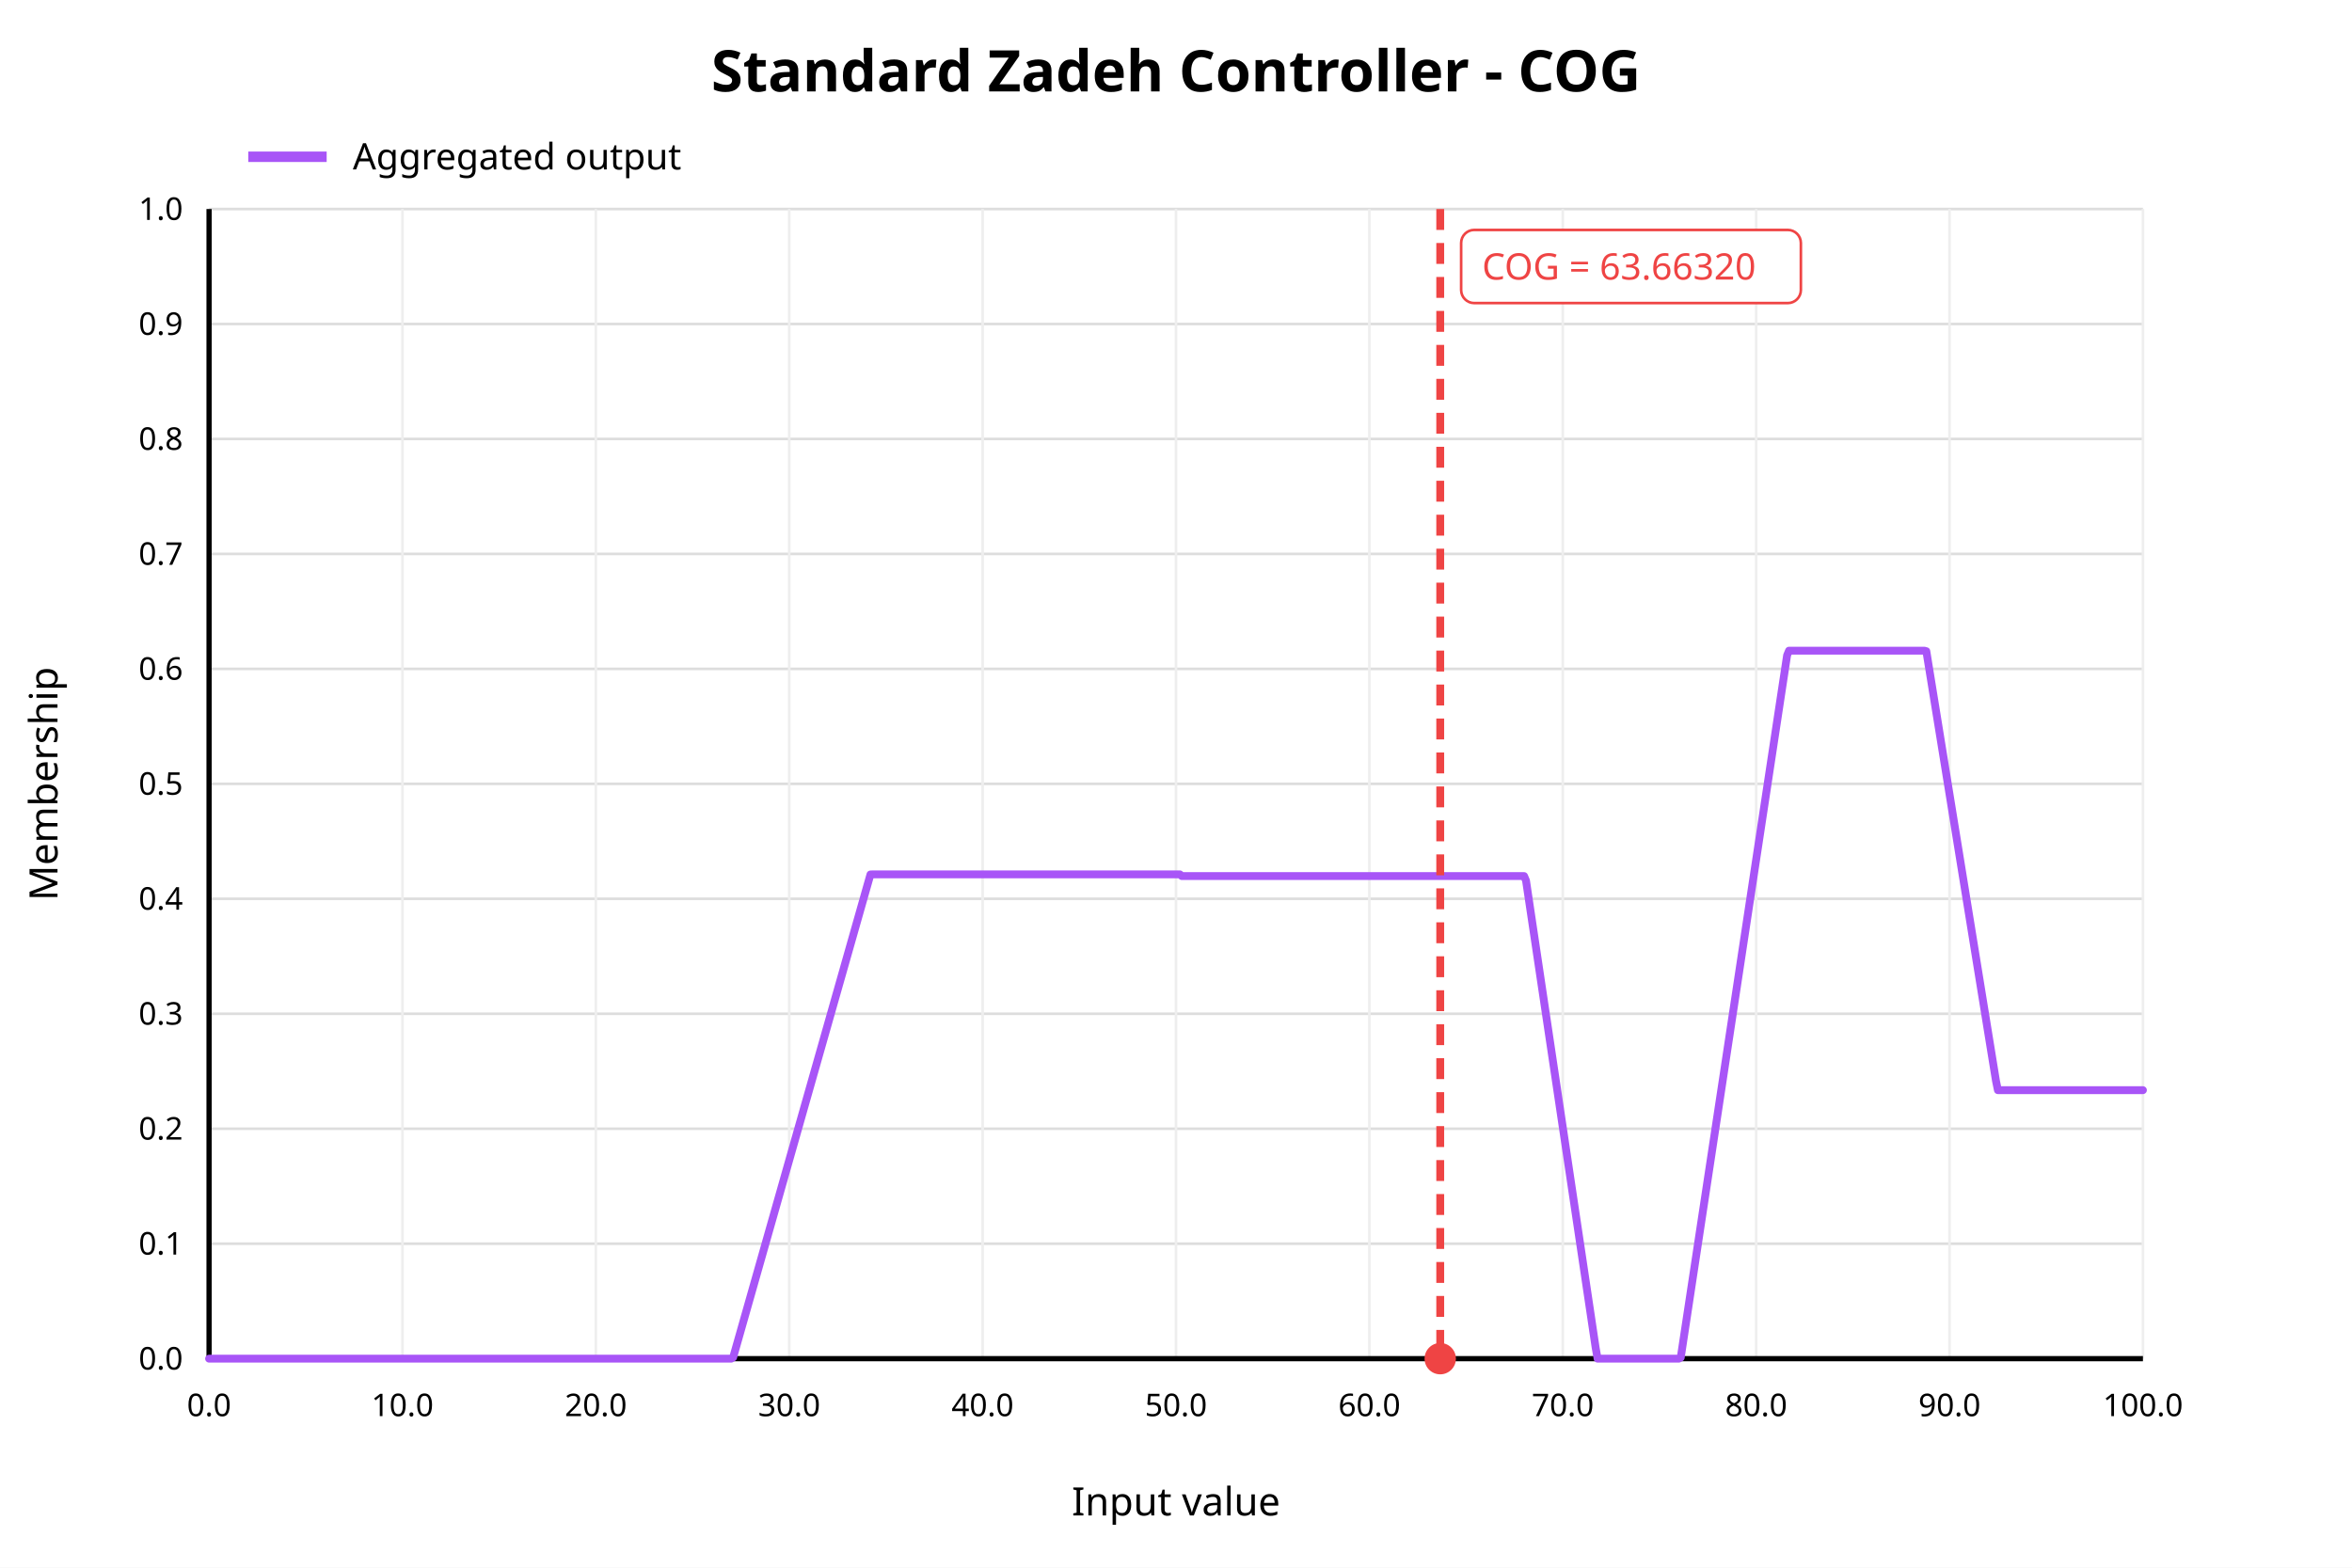
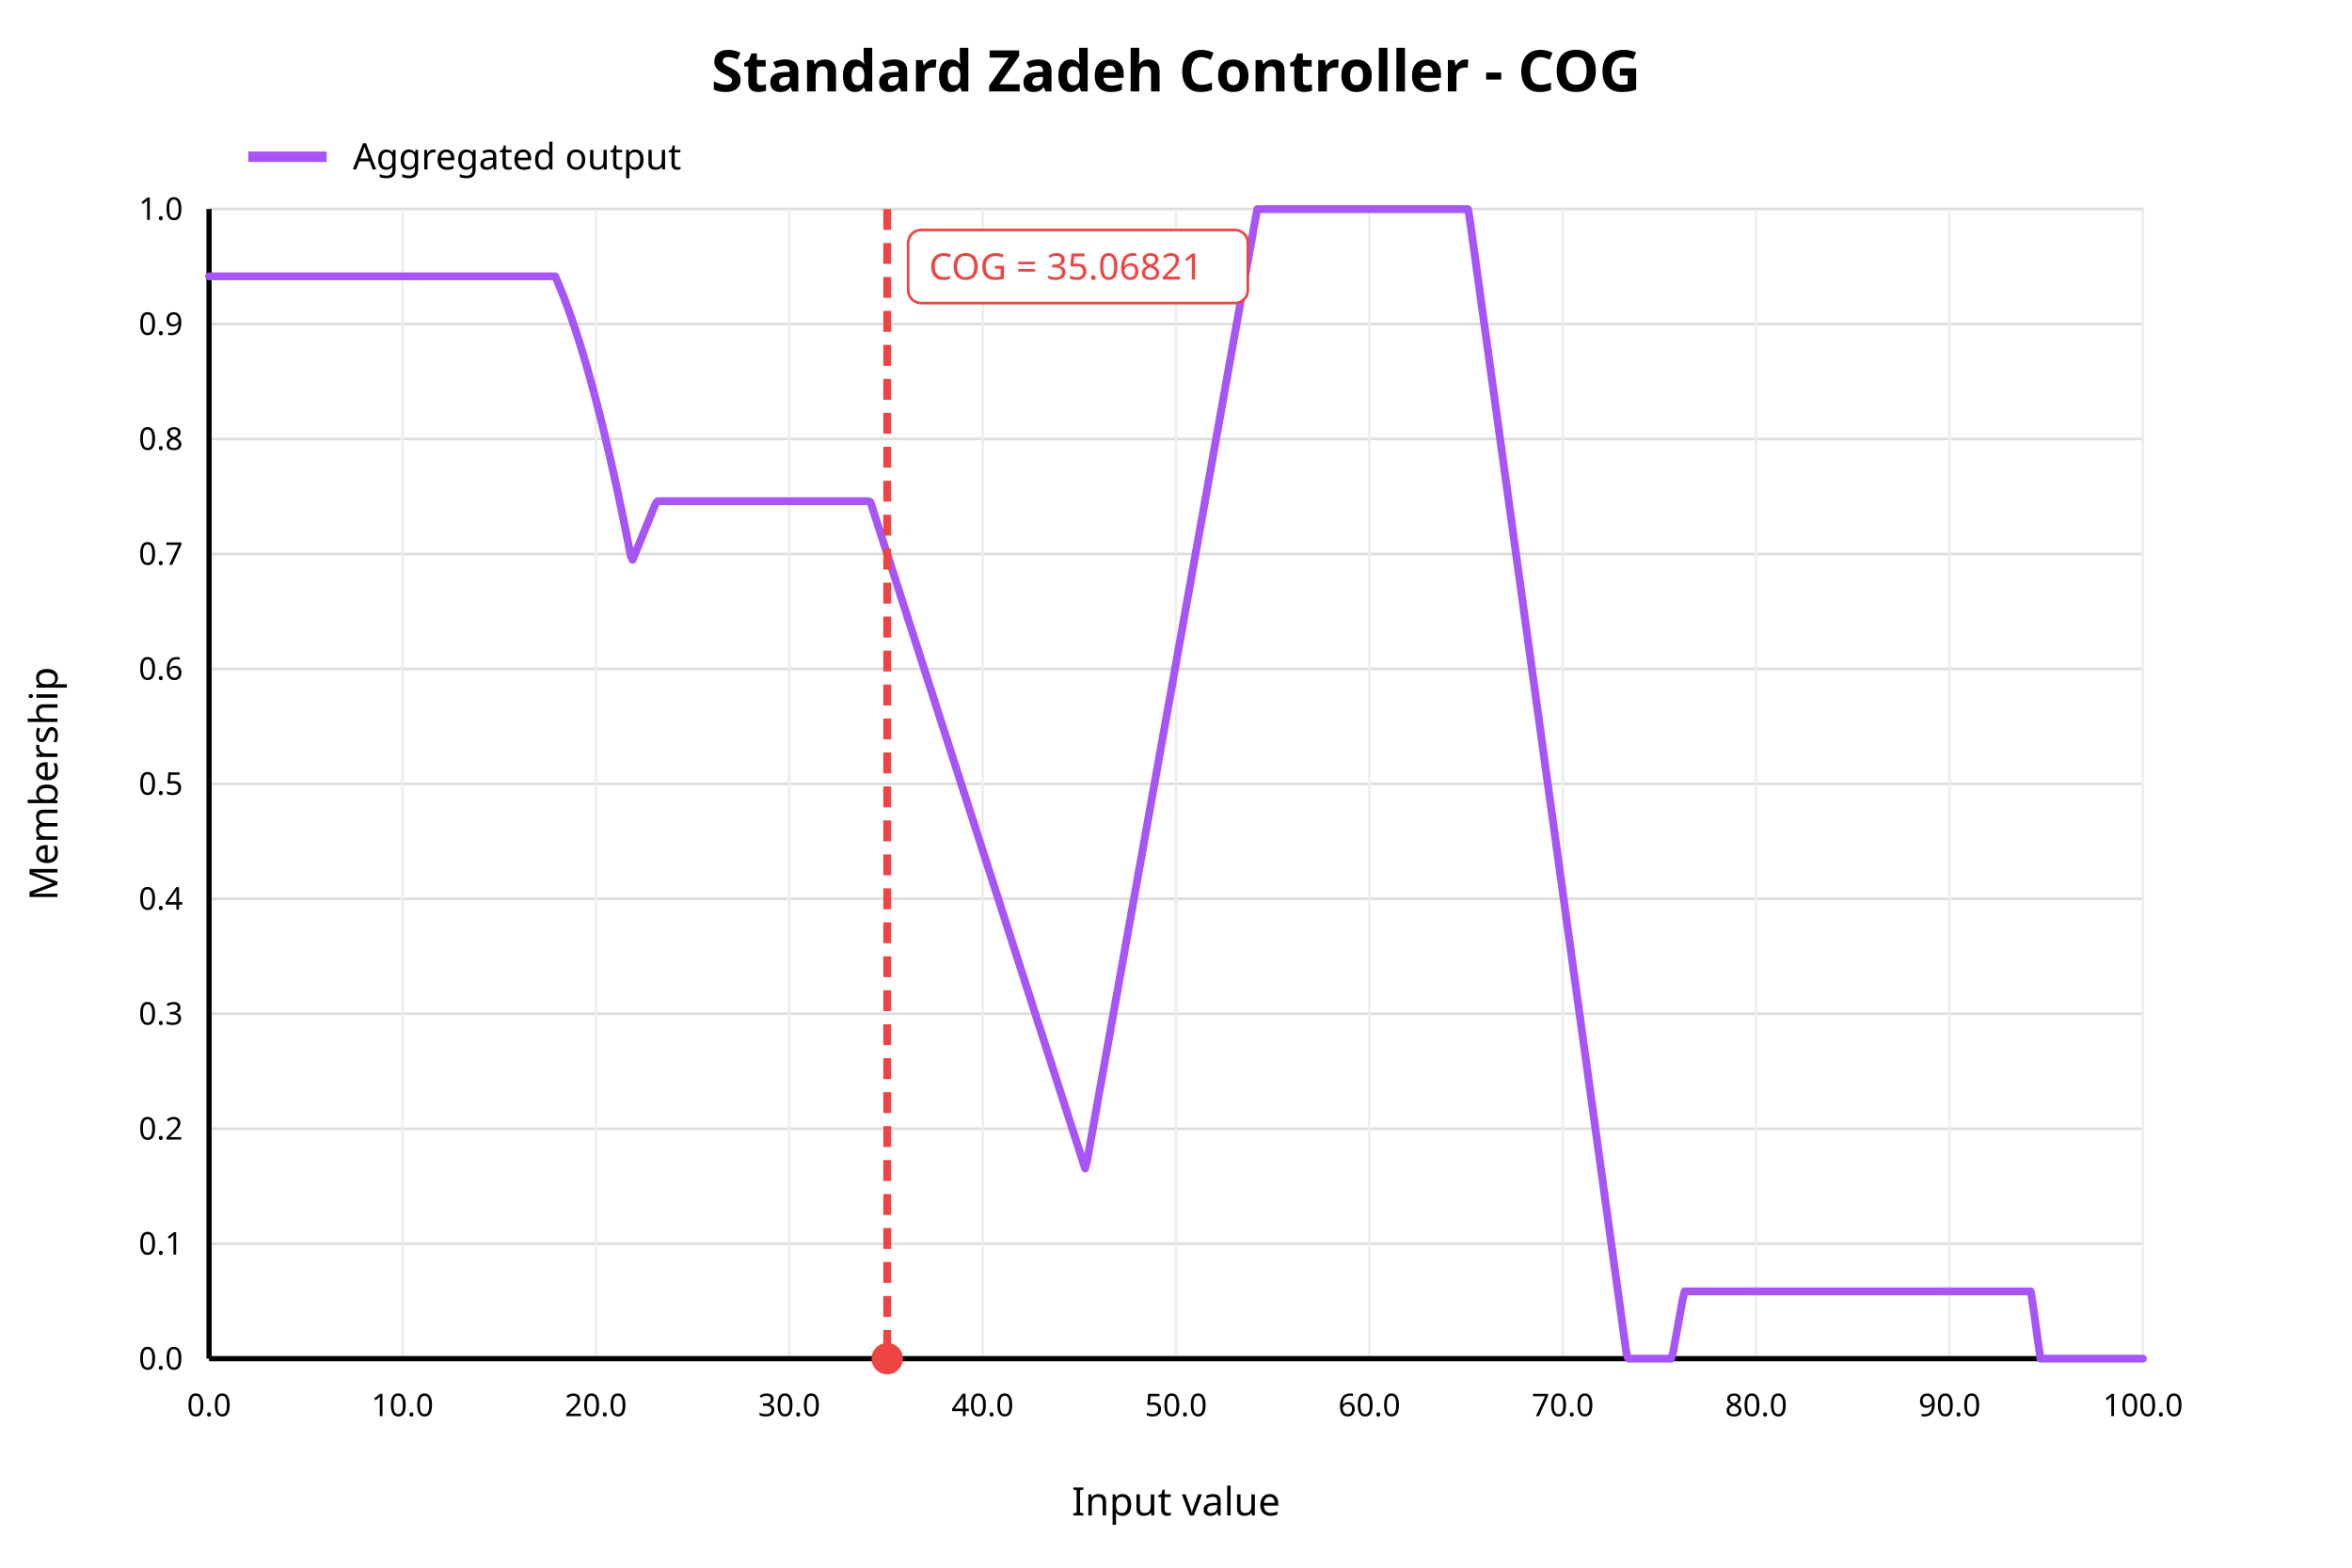
<svg xmlns="http://www.w3.org/2000/svg" width="900" height="600" viewBox="0 0 900 600">
  <rect x="0" y="0" width="900" height="600" fill="white" />
  <text x="450" y="35" text-anchor="middle" font-family="sans-serif" font-size="22" font-weight="bold" fill="black">Standard Zadeh Controller - COG</text>
  <line x1="80" y1="520.00" x2="820" y2="520.00" stroke="#dddddd" stroke-width="1" />
  <text x="70" y="520.00" text-anchor="end" dominant-baseline="middle" font-family="sans-serif" font-size="12" fill="black">0.0</text>
  <line x1="80" y1="476.00" x2="820" y2="476.00" stroke="#dddddd" stroke-width="1" />
  <text x="70" y="476.00" text-anchor="end" dominant-baseline="middle" font-family="sans-serif" font-size="12" fill="black">0.1</text>
  <line x1="80" y1="432.00" x2="820" y2="432.00" stroke="#dddddd" stroke-width="1" />
  <text x="70" y="432.00" text-anchor="end" dominant-baseline="middle" font-family="sans-serif" font-size="12" fill="black">0.2</text>
  <line x1="80" y1="388.00" x2="820" y2="388.00" stroke="#dddddd" stroke-width="1" />
  <text x="70" y="388.00" text-anchor="end" dominant-baseline="middle" font-family="sans-serif" font-size="12" fill="black">0.3</text>
  <line x1="80" y1="344.00" x2="820" y2="344.00" stroke="#dddddd" stroke-width="1" />
  <text x="70" y="344.00" text-anchor="end" dominant-baseline="middle" font-family="sans-serif" font-size="12" fill="black">0.4</text>
  <line x1="80" y1="300.00" x2="820" y2="300.00" stroke="#dddddd" stroke-width="1" />
  <text x="70" y="300.00" text-anchor="end" dominant-baseline="middle" font-family="sans-serif" font-size="12" fill="black">0.5</text>
  <line x1="80" y1="256.00" x2="820" y2="256.00" stroke="#dddddd" stroke-width="1" />
  <text x="70" y="256.00" text-anchor="end" dominant-baseline="middle" font-family="sans-serif" font-size="12" fill="black">0.6</text>
  <line x1="80" y1="212.00" x2="820" y2="212.00" stroke="#dddddd" stroke-width="1" />
  <text x="70" y="212.00" text-anchor="end" dominant-baseline="middle" font-family="sans-serif" font-size="12" fill="black">0.7</text>
  <line x1="80" y1="168.00" x2="820" y2="168.00" stroke="#dddddd" stroke-width="1" />
  <text x="70" y="168.00" text-anchor="end" dominant-baseline="middle" font-family="sans-serif" font-size="12" fill="black">0.8</text>
  <line x1="80" y1="124.00" x2="820" y2="124.00" stroke="#dddddd" stroke-width="1" />
  <text x="70" y="124.00" text-anchor="end" dominant-baseline="middle" font-family="sans-serif" font-size="12" fill="black">0.9</text>
  <line x1="80" y1="80.00" x2="820" y2="80.00" stroke="#dddddd" stroke-width="1" />
  <text x="70" y="80.00" text-anchor="end" dominant-baseline="middle" font-family="sans-serif" font-size="12" fill="black">1.0</text>
  <line x1="80.00" y1="80" x2="80.00" y2="520" stroke="#eeeeee" stroke-width="1" />
  <text x="80.00" y="542" text-anchor="middle" font-family="sans-serif" font-size="12" fill="black">0.0</text>
  <line x1="154.00" y1="80" x2="154.00" y2="520" stroke="#eeeeee" stroke-width="1" />
  <text x="154.00" y="542" text-anchor="middle" font-family="sans-serif" font-size="12" fill="black">10.0</text>
  <line x1="228.00" y1="80" x2="228.00" y2="520" stroke="#eeeeee" stroke-width="1" />
  <text x="228.00" y="542" text-anchor="middle" font-family="sans-serif" font-size="12" fill="black">20.0</text>
  <line x1="302.00" y1="80" x2="302.00" y2="520" stroke="#eeeeee" stroke-width="1" />
  <text x="302.00" y="542" text-anchor="middle" font-family="sans-serif" font-size="12" fill="black">30.0</text>
  <line x1="376.00" y1="80" x2="376.00" y2="520" stroke="#eeeeee" stroke-width="1" />
  <text x="376.00" y="542" text-anchor="middle" font-family="sans-serif" font-size="12" fill="black">40.0</text>
  <line x1="450.00" y1="80" x2="450.00" y2="520" stroke="#eeeeee" stroke-width="1" />
  <text x="450.00" y="542" text-anchor="middle" font-family="sans-serif" font-size="12" fill="black">50.0</text>
  <line x1="524.00" y1="80" x2="524.00" y2="520" stroke="#eeeeee" stroke-width="1" />
  <text x="524.00" y="542" text-anchor="middle" font-family="sans-serif" font-size="12" fill="black">60.0</text>
  <line x1="598.00" y1="80" x2="598.00" y2="520" stroke="#eeeeee" stroke-width="1" />
  <text x="598.00" y="542" text-anchor="middle" font-family="sans-serif" font-size="12" fill="black">70.0</text>
  <line x1="672.00" y1="80" x2="672.00" y2="520" stroke="#eeeeee" stroke-width="1" />
  <text x="672.00" y="542" text-anchor="middle" font-family="sans-serif" font-size="12" fill="black">80.0</text>
  <line x1="746.00" y1="80" x2="746.00" y2="520" stroke="#eeeeee" stroke-width="1" />
  <text x="746.00" y="542" text-anchor="middle" font-family="sans-serif" font-size="12" fill="black">90.0</text>
  <line x1="820.00" y1="80" x2="820.00" y2="520" stroke="#eeeeee" stroke-width="1" />
  <text x="820.00" y="542" text-anchor="middle" font-family="sans-serif" font-size="12" fill="black">100.0</text>
  <line x1="80" y1="520" x2="820" y2="520" stroke="black" stroke-width="2" />
  <line x1="80" y1="80" x2="80" y2="520" stroke="black" stroke-width="2" />
  <text x="450" y="580" text-anchor="middle" font-family="sans-serif" font-size="15" fill="black">Input value</text>
  <text x="22" y="300" text-anchor="middle" font-family="sans-serif" font-size="15" fill="black" transform="rotate(-90 22 300)">Membership</text>
-   <polyline fill="none" stroke="#a855f7" stroke-width="3" stroke-linejoin="round" stroke-linecap="round" points="80.00,520.00 80.74,520.00 81.48,520.00 82.22,520.00 82.96,520.00 83.70,520.00 84.44,520.00 85.18,520.00 85.92,520.00 86.66,520.00 87.40,520.00 88.14,520.00 88.88,520.00 89.62,520.00 90.36,520.00 91.10,520.00 91.84,520.00 92.58,520.00 93.32,520.00 94.06,520.00 94.80,520.00 95.54,520.00 96.28,520.00 97.02,520.00 97.76,520.00 98.50,520.00 99.24,520.00 99.98,520.00 100.72,520.00 101.46,520.00 102.20,520.00 102.94,520.00 103.68,520.00 104.42,520.00 105.16,520.00 105.90,520.00 106.64,520.00 107.38,520.00 108.12,520.00 108.86,520.00 109.60,520.00 110.34,520.00 111.08,520.00 111.82,520.00 112.56,520.00 113.30,520.00 114.04,520.00 114.78,520.00 115.52,520.00 116.26,520.00 117.00,520.00 117.74,520.00 118.48,520.00 119.22,520.00 119.96,520.00 120.70,520.00 121.44,520.00 122.18,520.00 122.92,520.00 123.66,520.00 124.40,520.00 125.14,520.00 125.88,520.00 126.62,520.00 127.36,520.00 128.10,520.00 128.84,520.00 129.58,520.00 130.32,520.00 131.06,520.00 131.80,520.00 132.54,520.00 133.28,520.00 134.02,520.00 134.76,520.00 135.50,520.00 136.24,520.00 136.98,520.00 137.72,520.00 138.46,520.00 139.20,520.00 139.94,520.00 140.68,520.00 141.42,520.00 142.16,520.00 142.90,520.00 143.64,520.00 144.38,520.00 145.12,520.00 145.86,520.00 146.60,520.00 147.34,520.00 148.08,520.00 148.82,520.00 149.56,520.00 150.30,520.00 151.04,520.00 151.78,520.00 152.52,520.00 153.26,520.00 154.00,520.00 154.74,520.00 155.48,520.00 156.22,520.00 156.96,520.00 157.70,520.00 158.44,520.00 159.18,520.00 159.92,520.00 160.66,520.00 161.40,520.00 162.14,520.00 162.88,520.00 163.62,520.00 164.36,520.00 165.10,520.00 165.84,520.00 166.58,520.00 167.32,520.00 168.06,520.00 168.80,520.00 169.54,520.00 170.28,520.00 171.02,520.00 171.76,520.00 172.50,520.00 173.24,520.00 173.98,520.00 174.72,520.00 175.46,520.00 176.20,520.00 176.94,520.00 177.68,520.00 178.42,520.00 179.16,520.00 179.90,520.00 180.64,520.00 181.38,520.00 182.12,520.00 182.86,520.00 183.60,520.00 184.34,520.00 185.08,520.00 185.82,520.00 186.56,520.00 187.30,520.00 188.04,520.00 188.78,520.00 189.52,520.00 190.26,520.00 191.00,520.00 191.74,520.00 192.48,520.00 193.22,520.00 193.96,520.00 194.70,520.00 195.44,520.00 196.18,520.00 196.92,520.00 197.66,520.00 198.40,520.00 199.14,520.00 199.88,520.00 200.62,520.00 201.36,520.00 202.10,520.00 202.84,520.00 203.58,520.00 204.32,520.00 205.06,520.00 205.80,520.00 206.54,520.00 207.28,520.00 208.02,520.00 208.76,520.00 209.50,520.00 210.24,520.00 210.98,520.00 211.72,520.00 212.46,520.00 213.20,520.00 213.94,520.00 214.68,520.00 215.42,520.00 216.16,520.00 216.90,520.00 217.64,520.00 218.38,520.00 219.12,520.00 219.86,520.00 220.60,520.00 221.34,520.00 222.08,520.00 222.82,520.00 223.56,520.00 224.30,520.00 225.04,520.00 225.78,520.00 226.52,520.00 227.26,520.00 228.00,520.00 228.74,520.00 229.48,520.00 230.22,520.00 230.96,520.00 231.70,520.00 232.44,520.00 233.18,520.00 233.92,520.00 234.66,520.00 235.40,520.00 236.14,520.00 236.88,520.00 237.62,520.00 238.36,520.00 239.10,520.00 239.84,520.00 240.58,520.00 241.32,520.00 242.06,520.00 242.80,520.00 243.54,520.00 244.28,520.00 245.02,520.00 245.76,520.00 246.50,520.00 247.24,520.00 247.98,520.00 248.72,520.00 249.46,520.00 250.20,520.00 250.94,520.00 251.68,520.00 252.42,520.00 253.16,520.00 253.90,520.00 254.64,520.00 255.38,520.00 256.12,520.00 256.86,520.00 257.60,520.00 258.34,520.00 259.08,520.00 259.82,520.00 260.56,520.00 261.30,520.00 262.04,520.00 262.78,520.00 263.52,520.00 264.26,520.00 265.00,520.00 265.74,520.00 266.48,520.00 267.22,520.00 267.96,520.00 268.70,520.00 269.44,520.00 270.18,520.00 270.92,520.00 271.66,520.00 272.40,520.00 273.14,520.00 273.88,520.00 274.62,520.00 275.36,520.00 276.10,520.00 276.84,520.00 277.58,520.00 278.32,520.00 279.06,520.00 279.80,520.00 280.54,519.53 281.28,516.93 282.02,514.32 282.76,511.72 283.50,509.12 284.24,506.51 284.98,503.91 285.72,501.31 286.46,498.70 287.20,496.10 287.94,493.50 288.68,490.89 289.42,488.29 290.16,485.68 290.90,483.08 291.64,480.48 292.38,477.87 293.12,475.27 293.86,472.67 294.60,470.06 295.34,467.46 296.08,464.86 296.82,462.25 297.56,459.65 298.30,457.05 299.04,454.44 299.78,451.84 300.52,449.23 301.26,446.63 302.00,444.03 302.74,441.42 303.48,438.82 304.22,436.22 304.96,433.61 305.70,431.01 306.44,428.41 307.18,425.80 307.92,423.20 308.66,420.59 309.40,417.99 310.14,415.39 310.88,412.78 311.62,410.18 312.36,407.58 313.10,404.97 313.84,402.37 314.58,399.77 315.32,397.16 316.06,394.56 316.80,391.96 317.54,389.35 318.28,386.75 319.02,384.14 319.76,381.54 320.50,378.94 321.24,376.33 321.98,373.73 322.72,371.13 323.46,368.52 324.20,365.92 324.94,363.32 325.68,360.71 326.42,358.11 327.16,355.50 327.90,352.90 328.64,350.30 329.38,347.69 330.12,345.09 330.86,342.49 331.60,339.88 332.34,337.28 333.08,334.68 333.82,334.65 334.56,334.65 335.30,334.65 336.04,334.65 336.78,334.65 337.52,334.65 338.26,334.65 339.00,334.65 339.74,334.65 340.48,334.65 341.22,334.65 341.96,334.65 342.70,334.65 343.44,334.65 344.18,334.65 344.92,334.65 345.66,334.65 346.40,334.65 347.14,334.65 347.88,334.65 348.62,334.65 349.36,334.65 350.10,334.65 350.84,334.65 351.58,334.65 352.32,334.65 353.06,334.65 353.80,334.65 354.54,334.65 355.28,334.65 356.02,334.65 356.76,334.65 357.50,334.65 358.24,334.65 358.98,334.65 359.72,334.65 360.46,334.65 361.20,334.65 361.94,334.65 362.68,334.65 363.42,334.65 364.16,334.65 364.90,334.65 365.64,334.65 366.38,334.65 367.12,334.65 367.86,334.65 368.60,334.65 369.34,334.65 370.08,334.65 370.82,334.65 371.56,334.65 372.30,334.65 373.04,334.65 373.78,334.65 374.52,334.65 375.26,334.65 376.00,334.65 376.74,334.65 377.48,334.65 378.22,334.65 378.96,334.65 379.70,334.65 380.44,334.65 381.18,334.65 381.92,334.65 382.66,334.65 383.40,334.65 384.14,334.65 384.88,334.65 385.62,334.65 386.36,334.65 387.10,334.65 387.84,334.65 388.58,334.65 389.32,334.65 390.06,334.65 390.80,334.65 391.54,334.65 392.28,334.65 393.02,334.65 393.76,334.65 394.50,334.65 395.24,334.65 395.98,334.65 396.72,334.65 397.46,334.65 398.20,334.65 398.94,334.65 399.68,334.65 400.42,334.65 401.16,334.65 401.90,334.65 402.64,334.65 403.38,334.65 404.12,334.65 404.86,334.65 405.60,334.65 406.34,334.65 407.08,334.65 407.82,334.65 408.56,334.65 409.30,334.65 410.04,334.65 410.78,334.65 411.52,334.65 412.26,334.65 413.00,334.65 413.74,334.65 414.48,334.65 415.22,334.65 415.96,334.65 416.70,334.65 417.44,334.65 418.18,334.65 418.92,334.65 419.66,334.65 420.40,334.65 421.14,334.65 421.88,334.65 422.62,334.65 423.36,334.65 424.10,334.65 424.84,334.65 425.58,334.65 426.32,334.65 427.06,334.65 427.80,334.65 428.54,334.65 429.28,334.65 430.02,334.65 430.76,334.65 431.50,334.65 432.24,334.65 432.98,334.65 433.72,334.65 434.46,334.65 435.20,334.65 435.94,334.65 436.68,334.65 437.42,334.65 438.16,334.65 438.90,334.65 439.64,334.65 440.38,334.65 441.12,334.65 441.86,334.65 442.60,334.65 443.34,334.65 444.08,334.65 444.82,334.65 445.56,334.65 446.30,334.65 447.04,334.65 447.78,334.65 448.52,334.65 449.26,334.65 450.00,334.65 450.74,334.65 451.48,334.65 452.22,335.30 452.96,335.30 453.70,335.30 454.44,335.30 455.18,335.30 455.92,335.30 456.66,335.30 457.40,335.30 458.14,335.30 458.88,335.30 459.62,335.30 460.36,335.30 461.10,335.30 461.84,335.30 462.58,335.30 463.32,335.30 464.06,335.30 464.80,335.30 465.54,335.30 466.28,335.30 467.02,335.30 467.76,335.30 468.50,335.30 469.24,335.30 469.98,335.30 470.72,335.30 471.46,335.30 472.20,335.30 472.94,335.30 473.68,335.30 474.42,335.30 475.16,335.30 475.90,335.30 476.64,335.30 477.38,335.30 478.12,335.30 478.86,335.30 479.60,335.30 480.34,335.30 481.08,335.30 481.82,335.30 482.56,335.30 483.30,335.30 484.04,335.30 484.78,335.30 485.52,335.30 486.26,335.30 487.00,335.30 487.74,335.30 488.48,335.30 489.22,335.30 489.96,335.30 490.70,335.30 491.44,335.30 492.18,335.30 492.92,335.30 493.66,335.30 494.40,335.30 495.14,335.30 495.88,335.30 496.62,335.30 497.36,335.30 498.10,335.30 498.84,335.30 499.58,335.30 500.32,335.30 501.06,335.30 501.80,335.30 502.54,335.30 503.28,335.30 504.02,335.30 504.76,335.30 505.50,335.30 506.24,335.30 506.98,335.30 507.72,335.30 508.46,335.30 509.20,335.30 509.94,335.30 510.68,335.30 511.42,335.30 512.16,335.30 512.90,335.30 513.64,335.30 514.38,335.30 515.12,335.30 515.86,335.30 516.60,335.30 517.34,335.30 518.08,335.30 518.82,335.30 519.56,335.30 520.30,335.30 521.04,335.30 521.78,335.30 522.52,335.30 523.26,335.30 524.00,335.30 524.74,335.30 525.48,335.30 526.22,335.30 526.96,335.30 527.70,335.30 528.44,335.30 529.18,335.30 529.92,335.30 530.66,335.30 531.40,335.30 532.14,335.30 532.88,335.30 533.62,335.30 534.36,335.30 535.10,335.30 535.84,335.30 536.58,335.30 537.32,335.30 538.06,335.30 538.80,335.30 539.54,335.30 540.28,335.30 541.02,335.30 541.76,335.30 542.50,335.30 543.24,335.30 543.98,335.30 544.72,335.30 545.46,335.30 546.20,335.30 546.94,335.30 547.68,335.30 548.42,335.30 549.16,335.30 549.90,335.30 550.64,335.30 551.38,335.30 552.12,335.30 552.86,335.30 553.60,335.30 554.34,335.30 555.08,335.30 555.82,335.30 556.56,335.30 557.30,335.30 558.04,335.30 558.78,335.30 559.52,335.30 560.26,335.30 561.00,335.30 561.74,335.30 562.48,335.30 563.22,335.30 563.96,335.30 564.70,335.30 565.44,335.30 566.18,335.30 566.92,335.30 567.66,335.30 568.40,335.30 569.14,335.30 569.88,335.30 570.62,335.30 571.36,335.30 572.10,335.30 572.84,335.30 573.58,335.30 574.32,335.30 575.06,335.30 575.80,335.30 576.54,335.30 577.28,335.30 578.02,335.30 578.76,335.30 579.50,335.30 580.24,335.30 580.98,335.30 581.72,335.30 582.46,335.30 583.20,335.30 583.94,337.06 584.68,342.03 585.42,347.00 586.16,351.96 586.90,356.93 587.64,361.89 588.38,366.86 589.12,371.82 589.86,376.79 590.60,381.75 591.34,386.72 592.08,391.68 592.82,396.65 593.56,401.61 594.30,406.58 595.04,411.54 595.78,416.51 596.52,421.47 597.26,426.44 598.00,431.40 598.74,436.37 599.48,441.33 600.22,446.30 600.96,451.26 601.70,456.23 602.44,461.19 603.18,466.16 603.92,471.12 604.66,476.09 605.40,481.05 606.14,486.02 606.88,490.98 607.62,495.95 608.36,500.91 609.10,505.88 609.84,510.84 610.58,515.81 611.32,520.00 612.06,520.00 612.80,520.00 613.54,520.00 614.28,520.00 615.02,520.00 615.76,520.00 616.50,520.00 617.24,520.00 617.98,520.00 618.72,520.00 619.46,520.00 620.20,520.00 620.94,520.00 621.68,520.00 622.42,520.00 623.16,520.00 623.90,520.00 624.64,520.00 625.38,520.00 626.12,520.00 626.86,520.00 627.60,520.00 628.34,520.00 629.08,520.00 629.82,520.00 630.56,520.00 631.30,520.00 632.04,520.00 632.78,520.00 633.52,520.00 634.26,520.00 635.00,520.00 635.74,520.00 636.48,520.00 637.22,520.00 637.96,520.00 638.70,520.00 639.44,520.00 640.18,520.00 640.92,520.00 641.66,520.00 642.40,520.00 643.14,519.58 643.88,514.70 644.62,509.81 645.36,504.92 646.10,500.04 646.84,495.15 647.58,490.26 648.32,485.37 649.06,480.49 649.80,475.60 650.54,470.71 651.28,465.82 652.02,460.94 652.76,456.05 653.50,451.16 654.24,446.28 654.98,441.39 655.72,436.50 656.46,431.61 657.20,426.73 657.94,421.84 658.68,416.95 659.42,412.07 660.16,407.18 660.90,402.29 661.64,397.40 662.38,392.52 663.12,387.63 663.86,382.74 664.60,377.86 665.34,372.97 666.08,368.08 666.82,363.19 667.56,358.31 668.30,353.42 669.04,348.53 669.78,343.65 670.52,338.76 671.26,333.87 672.00,328.98 672.74,324.10 673.48,319.21 674.22,314.32 674.96,309.44 675.70,304.55 676.44,299.66 677.18,294.77 677.92,289.89 678.66,285.00 679.40,280.11 680.14,275.23 680.88,270.34 681.62,265.45 682.36,260.56 683.10,255.68 683.84,250.79 684.58,249.03 685.32,249.03 686.06,249.03 686.80,249.03 687.54,249.03 688.28,249.03 689.02,249.03 689.76,249.03 690.50,249.03 691.24,249.03 691.98,249.03 692.72,249.03 693.46,249.03 694.20,249.03 694.94,249.03 695.68,249.03 696.42,249.03 697.16,249.03 697.90,249.03 698.64,249.03 699.38,249.03 700.12,249.03 700.86,249.03 701.60,249.03 702.34,249.03 703.08,249.03 703.82,249.03 704.56,249.03 705.30,249.03 706.04,249.03 706.78,249.03 707.52,249.03 708.26,249.03 709.00,249.03 709.74,249.03 710.48,249.03 711.22,249.03 711.96,249.03 712.70,249.03 713.44,249.03 714.18,249.03 714.92,249.03 715.66,249.03 716.40,249.03 717.14,249.03 717.88,249.03 718.62,249.03 719.36,249.03 720.10,249.03 720.84,249.03 721.58,249.03 722.32,249.03 723.06,249.03 723.80,249.03 724.54,249.03 725.28,249.03 726.02,249.03 726.76,249.03 727.50,249.03 728.24,249.03 728.98,249.03 729.72,249.03 730.46,249.03 731.20,249.03 731.94,249.03 732.68,249.03 733.42,249.03 734.16,249.03 734.90,249.03 735.64,249.03 736.38,249.03 737.12,249.23 737.86,253.80 738.60,258.36 739.34,262.93 740.08,267.50 740.82,272.07 741.56,276.63 742.30,281.20 743.04,285.77 743.78,290.33 744.52,294.90 745.26,299.47 746.00,304.04 746.74,308.60 747.48,313.17 748.22,317.74 748.96,322.30 749.70,326.87 750.44,331.44 751.18,336.01 751.92,340.57 752.66,345.14 753.40,349.71 754.14,354.27 754.88,358.84 755.62,363.41 756.36,367.98 757.10,372.54 757.84,377.11 758.58,381.68 759.32,386.24 760.06,390.81 760.80,395.38 761.54,399.95 762.28,404.51 763.02,409.08 763.76,413.65 764.50,417.24 765.24,417.24 765.98,417.24 766.72,417.24 767.46,417.24 768.20,417.24 768.94,417.24 769.68,417.24 770.42,417.24 771.16,417.24 771.90,417.24 772.64,417.24 773.38,417.24 774.12,417.24 774.86,417.24 775.60,417.24 776.34,417.24 777.08,417.24 777.82,417.24 778.56,417.24 779.30,417.24 780.04,417.24 780.78,417.24 781.52,417.24 782.26,417.24 783.00,417.24 783.74,417.24 784.48,417.24 785.22,417.24 785.96,417.24 786.70,417.24 787.44,417.24 788.18,417.24 788.92,417.24 789.66,417.24 790.40,417.24 791.14,417.24 791.88,417.24 792.62,417.24 793.36,417.24 794.10,417.24 794.84,417.24 795.58,417.24 796.32,417.24 797.06,417.24 797.80,417.24 798.54,417.24 799.28,417.24 800.02,417.24 800.76,417.24 801.50,417.24 802.24,417.24 802.98,417.24 803.72,417.24 804.46,417.24 805.20,417.24 805.94,417.24 806.68,417.24 807.42,417.24 808.16,417.24 808.90,417.24 809.64,417.24 810.38,417.24 811.12,417.24 811.86,417.24 812.60,417.24 813.34,417.24 814.08,417.24 814.82,417.24 815.56,417.24 816.30,417.24 817.04,417.24 817.78,417.24 818.52,417.24 819.26,417.24 820.00,417.24" />
-   <line x1="551.11" y1="80" x2="551.11" y2="520" stroke="#ef4444" stroke-width="3" stroke-dasharray="8 5" />
-   <circle cx="551.11" cy="520" r="6" fill="#ef4444" />
-   <rect x="559.11" y="88" width="130" height="28" rx="5" fill="white" stroke="#ef4444" />
-   <text x="567.11" y="107" font-family="sans-serif" font-size="14" fill="#ef4444">COG = 63.66320</text>
+   <polyline fill="none" stroke="#a855f7" stroke-width="3" stroke-linejoin="round" stroke-linecap="round" points="80.00,105.76 80.74,105.76 81.48,105.76 82.22,105.76 82.96,105.76 83.70,105.76 84.44,105.76 85.18,105.76 85.92,105.76 86.66,105.76 87.40,105.76 88.14,105.76 88.88,105.76 89.62,105.76 90.36,105.76 91.10,105.76 91.84,105.76 92.58,105.76 93.32,105.76 94.06,105.76 94.80,105.76 95.54,105.76 96.28,105.76 97.02,105.76 97.76,105.76 98.50,105.76 99.24,105.76 99.98,105.76 100.72,105.76 101.46,105.76 102.20,105.76 102.94,105.76 103.68,105.76 104.42,105.76 105.16,105.76 105.90,105.76 106.64,105.76 107.38,105.76 108.12,105.76 108.86,105.76 109.60,105.76 110.34,105.76 111.08,105.76 111.82,105.76 112.56,105.76 113.30,105.76 114.04,105.76 114.78,105.76 115.52,105.76 116.26,105.76 117.00,105.76 117.74,105.76 118.48,105.76 119.22,105.76 119.96,105.76 120.70,105.76 121.44,105.76 122.18,105.76 122.92,105.76 123.66,105.76 124.40,105.76 125.14,105.76 125.88,105.76 126.62,105.76 127.36,105.76 128.10,105.76 128.84,105.76 129.58,105.76 130.32,105.76 131.06,105.76 131.80,105.76 132.54,105.76 133.28,105.76 134.02,105.76 134.76,105.76 135.50,105.76 136.24,105.76 136.98,105.76 137.72,105.76 138.46,105.76 139.20,105.76 139.94,105.76 140.68,105.76 141.42,105.76 142.16,105.76 142.90,105.76 143.64,105.76 144.38,105.76 145.12,105.76 145.86,105.76 146.60,105.76 147.34,105.76 148.08,105.76 148.82,105.76 149.56,105.76 150.30,105.76 151.04,105.76 151.78,105.76 152.52,105.76 153.26,105.76 154.00,105.76 154.74,105.76 155.48,105.76 156.22,105.76 156.96,105.76 157.70,105.76 158.44,105.76 159.18,105.76 159.92,105.76 160.66,105.76 161.40,105.76 162.14,105.76 162.88,105.76 163.62,105.76 164.36,105.76 165.10,105.76 165.84,105.76 166.58,105.76 167.32,105.76 168.06,105.76 168.80,105.76 169.54,105.76 170.28,105.76 171.02,105.76 171.76,105.76 172.50,105.76 173.24,105.76 173.98,105.76 174.72,105.76 175.46,105.76 176.20,105.76 176.94,105.76 177.68,105.76 178.42,105.76 179.16,105.76 179.90,105.76 180.64,105.76 181.38,105.76 182.12,105.76 182.86,105.76 183.60,105.76 184.34,105.76 185.08,105.76 185.82,105.76 186.56,105.76 187.30,105.76 188.04,105.76 188.78,105.76 189.52,105.76 190.26,105.76 191.00,105.76 191.74,105.76 192.48,105.76 193.22,105.76 193.96,105.76 194.70,105.76 195.44,105.76 196.18,105.76 196.92,105.76 197.66,105.76 198.40,105.76 199.14,105.76 199.88,105.76 200.62,105.76 201.36,105.76 202.10,105.76 202.84,105.76 203.58,105.76 204.32,105.76 205.06,105.76 205.80,105.76 206.54,105.76 207.28,105.76 208.02,105.76 208.76,105.76 209.50,105.76 210.24,105.76 210.98,105.76 211.72,105.76 212.46,105.76 213.20,107.46 213.94,109.22 214.68,111.03 215.42,112.90 216.16,114.82 216.90,116.79 217.64,118.82 218.38,120.91 219.12,123.05 219.86,125.24 220.60,127.49 221.34,129.79 222.08,132.15 222.82,134.56 223.56,137.03 224.30,139.55 225.04,142.12 225.78,144.75 226.52,147.44 227.26,150.18 228.00,152.97 228.74,155.82 229.48,158.72 230.22,161.68 230.96,164.69 231.70,167.75 232.44,170.87 233.18,174.05 233.92,177.28 234.66,180.56 235.40,183.90 236.14,187.29 236.88,190.74 237.62,194.24 238.36,197.80 239.10,201.41 239.84,205.07 240.58,208.79 241.32,212.57 242.06,214.29 242.80,212.48 243.54,210.67 244.28,208.86 245.02,207.05 245.76,205.24 246.50,203.43 247.24,201.62 247.98,199.81 248.72,198.00 249.46,196.19 250.20,194.38 250.94,192.57 251.68,191.82 252.42,191.82 253.16,191.82 253.90,191.82 254.64,191.82 255.38,191.82 256.12,191.82 256.86,191.82 257.60,191.82 258.34,191.82 259.08,191.82 259.82,191.82 260.56,191.82 261.30,191.82 262.04,191.82 262.78,191.82 263.52,191.82 264.26,191.82 265.00,191.82 265.74,191.82 266.48,191.82 267.22,191.82 267.96,191.82 268.70,191.82 269.44,191.82 270.18,191.82 270.92,191.82 271.66,191.82 272.40,191.82 273.14,191.82 273.88,191.82 274.62,191.82 275.36,191.82 276.10,191.82 276.84,191.82 277.58,191.82 278.32,191.82 279.06,191.82 279.80,191.82 280.54,191.82 281.28,191.82 282.02,191.82 282.76,191.82 283.50,191.82 284.24,191.82 284.98,191.82 285.72,191.82 286.46,191.82 287.20,191.82 287.94,191.82 288.68,191.82 289.42,191.82 290.16,191.82 290.90,191.82 291.64,191.82 292.38,191.82 293.12,191.82 293.86,191.82 294.60,191.82 295.34,191.82 296.08,191.82 296.82,191.82 297.56,191.82 298.30,191.82 299.04,191.82 299.78,191.82 300.52,191.82 301.26,191.82 302.00,191.82 302.74,191.82 303.48,191.82 304.22,191.82 304.96,191.82 305.70,191.82 306.44,191.82 307.18,191.82 307.92,191.82 308.66,191.82 309.40,191.82 310.14,191.82 310.88,191.82 311.62,191.82 312.36,191.82 313.10,191.82 313.84,191.82 314.58,191.82 315.32,191.82 316.06,191.82 316.80,191.82 317.54,191.82 318.28,191.82 319.02,191.82 319.76,191.82 320.50,191.82 321.24,191.82 321.98,191.82 322.72,191.82 323.46,191.82 324.20,191.82 324.94,191.82 325.68,191.82 326.42,191.82 327.16,191.82 327.90,191.82 328.64,191.82 329.38,191.82 330.12,191.82 330.86,191.82 331.60,191.82 332.34,191.82 333.08,192.13 333.82,194.43 334.56,196.73 335.30,199.02 336.04,201.32 336.78,203.62 337.52,205.92 338.26,208.22 339.00,210.51 339.74,212.81 340.48,215.11 341.22,217.41 341.96,219.71 342.70,222.00 343.44,224.30 344.18,226.60 344.92,228.90 345.66,231.20 346.40,233.49 347.14,235.79 347.88,238.09 348.62,240.39 349.36,242.69 350.10,244.98 350.84,247.28 351.58,249.58 352.32,251.88 353.06,254.18 353.80,256.47 354.54,258.77 355.28,261.07 356.02,263.37 356.76,265.67 357.50,267.96 358.24,270.26 358.98,272.56 359.72,274.86 360.46,277.16 361.20,279.46 361.94,281.75 362.68,284.05 363.42,286.35 364.16,288.65 364.90,290.95 365.64,293.24 366.38,295.54 367.12,297.84 367.86,300.14 368.60,302.44 369.34,304.73 370.08,307.03 370.82,309.33 371.56,311.63 372.30,313.93 373.04,316.22 373.78,318.52 374.52,320.82 375.26,323.12 376.00,325.42 376.74,327.71 377.48,330.01 378.22,332.31 378.96,334.61 379.70,336.91 380.44,339.20 381.18,341.50 381.92,343.80 382.66,346.10 383.40,348.40 384.14,350.69 384.88,352.99 385.62,355.29 386.36,357.59 387.10,359.89 387.84,362.18 388.58,364.48 389.32,366.78 390.06,369.08 390.80,371.38 391.54,373.67 392.28,375.97 393.02,378.27 393.76,380.57 394.50,382.87 395.24,385.16 395.98,387.46 396.72,389.76 397.46,392.06 398.20,394.36 398.94,396.65 399.68,398.95 400.42,401.25 401.16,403.55 401.90,405.85 402.64,408.14 403.38,410.44 404.12,412.74 404.86,415.04 405.60,417.34 406.34,419.64 407.08,421.93 407.82,424.23 408.56,426.53 409.30,428.83 410.04,431.13 410.78,433.42 411.52,435.72 412.26,438.02 413.00,440.32 413.74,442.62 414.48,444.91 415.22,447.21 415.96,444.42 416.70,440.28 417.44,436.14 418.18,431.99 418.92,427.85 419.66,423.71 420.40,419.57 421.14,415.42 421.88,411.28 422.62,407.14 423.36,403.00 424.10,398.86 424.84,394.71 425.58,390.57 426.32,386.43 427.06,382.29 427.80,378.15 428.54,374.00 429.28,369.86 430.02,365.72 430.76,361.58 431.50,357.44 432.24,353.29 432.98,349.15 433.72,345.01 434.46,340.87 435.20,336.72 435.94,332.58 436.68,328.44 437.42,324.30 438.16,320.16 438.90,316.01 439.64,311.87 440.38,307.73 441.12,303.59 441.86,299.45 442.60,295.30 443.34,291.16 444.08,287.02 444.82,282.88 445.56,278.73 446.30,274.59 447.04,270.45 447.78,266.31 448.52,262.17 449.26,258.02 450.00,253.88 450.74,249.74 451.48,245.60 452.22,241.46 452.96,237.31 453.70,233.17 454.44,229.03 455.18,224.89 455.92,220.75 456.66,216.60 457.40,212.46 458.14,208.32 458.88,204.18 459.62,200.03 460.36,195.89 461.10,191.75 461.84,187.61 462.58,183.47 463.32,179.32 464.06,175.18 464.80,171.04 465.54,166.90 466.28,162.76 467.02,158.61 467.76,154.47 468.50,150.33 469.24,146.19 469.98,142.05 470.72,137.90 471.46,133.76 472.20,129.62 472.94,125.48 473.68,121.33 474.42,117.19 475.16,113.05 475.90,108.91 476.64,104.77 477.38,100.62 478.12,96.48 478.86,92.34 479.60,88.20 480.34,84.06 481.08,80.06 481.82,80.06 482.56,80.06 483.30,80.06 484.04,80.06 484.78,80.06 485.52,80.06 486.26,80.06 487.00,80.06 487.74,80.06 488.48,80.06 489.22,80.06 489.96,80.06 490.70,80.06 491.44,80.06 492.18,80.06 492.92,80.06 493.66,80.06 494.40,80.06 495.14,80.06 495.88,80.06 496.62,80.06 497.36,80.06 498.10,80.06 498.84,80.06 499.58,80.06 500.32,80.06 501.06,80.06 501.80,80.06 502.54,80.06 503.28,80.06 504.02,80.06 504.76,80.06 505.50,80.06 506.24,80.06 506.98,80.06 507.72,80.06 508.46,80.06 509.20,80.06 509.94,80.06 510.68,80.06 511.42,80.06 512.16,80.06 512.90,80.06 513.64,80.06 514.38,80.06 515.12,80.06 515.86,80.06 516.60,80.06 517.34,80.06 518.08,80.06 518.82,80.06 519.56,80.06 520.30,80.06 521.04,80.06 521.78,80.06 522.52,80.06 523.26,80.06 524.00,80.06 524.74,80.06 525.48,80.06 526.22,80.06 526.96,80.06 527.70,80.06 528.44,80.06 529.18,80.06 529.92,80.06 530.66,80.06 531.40,80.06 532.14,80.06 532.88,80.06 533.62,80.06 534.36,80.06 535.10,80.06 535.84,80.06 536.58,80.06 537.32,80.06 538.06,80.06 538.80,80.06 539.54,80.06 540.28,80.06 541.02,80.06 541.76,80.06 542.50,80.06 543.24,80.06 543.98,80.06 544.72,80.06 545.46,80.06 546.20,80.06 546.94,80.06 547.68,80.06 548.42,80.06 549.16,80.06 549.90,80.06 550.64,80.06 551.38,80.06 552.12,80.06 552.86,80.06 553.60,80.06 554.34,80.06 555.08,80.06 555.82,80.06 556.56,80.06 557.30,80.06 558.04,80.06 558.78,80.06 559.52,80.06 560.26,80.06 561.00,80.06 561.74,80.06 562.48,84.33 563.22,89.69 563.96,95.05 564.70,100.41 565.44,105.77 566.18,111.13 566.92,116.48 567.66,121.84 568.40,127.20 569.14,132.56 569.88,137.92 570.62,143.28 571.36,148.63 572.10,153.99 572.84,159.35 573.58,164.71 574.32,170.07 575.06,175.43 575.80,180.78 576.54,186.14 577.28,191.50 578.02,196.86 578.76,202.22 579.50,207.58 580.24,212.93 580.98,218.29 581.72,223.65 582.46,229.01 583.20,234.37 583.94,239.73 584.68,245.08 585.42,250.44 586.16,255.80 586.90,261.16 587.64,266.52 588.38,271.88 589.12,277.23 589.86,282.59 590.60,287.95 591.34,293.31 592.08,298.67 592.82,304.03 593.56,309.38 594.30,314.74 595.04,320.10 595.78,325.46 596.52,330.82 597.26,336.18 598.00,341.53 598.74,346.89 599.48,352.25 600.22,357.61 600.96,362.97 601.70,368.33 602.44,373.68 603.18,379.04 603.92,384.40 604.66,389.76 605.40,395.12 606.14,400.48 606.88,405.83 607.62,411.19 608.36,416.55 609.10,421.91 609.84,427.27 610.58,432.63 611.32,437.98 612.06,443.34 612.80,448.70 613.54,454.06 614.28,459.42 615.02,464.78 615.76,470.13 616.50,475.49 617.24,480.85 617.98,486.21 618.72,491.57 619.46,496.93 620.20,502.28 620.94,507.64 621.68,513.00 622.42,518.36 623.16,520.00 623.90,520.00 624.64,520.00 625.38,520.00 626.12,520.00 626.86,520.00 627.60,520.00 628.34,520.00 629.08,520.00 629.82,520.00 630.56,520.00 631.30,520.00 632.04,520.00 632.78,520.00 633.52,520.00 634.26,520.00 635.00,520.00 635.74,520.00 636.48,520.00 637.22,520.00 637.96,520.00 638.70,520.00 639.44,520.00 640.18,517.77 640.92,513.68 641.66,509.60 642.40,505.52 643.14,501.43 643.88,497.35 644.62,494.24 645.36,494.24 646.10,494.24 646.84,494.24 647.58,494.24 648.32,494.24 649.06,494.24 649.80,494.24 650.54,494.24 651.28,494.24 652.02,494.24 652.76,494.24 653.50,494.24 654.24,494.24 654.98,494.24 655.72,494.24 656.46,494.24 657.20,494.24 657.94,494.24 658.68,494.24 659.42,494.24 660.16,494.24 660.90,494.24 661.64,494.24 662.38,494.24 663.12,494.24 663.86,494.24 664.60,494.24 665.34,494.24 666.08,494.24 666.82,494.24 667.56,494.24 668.30,494.24 669.04,494.24 669.78,494.24 670.52,494.24 671.26,494.24 672.00,494.24 672.74,494.24 673.48,494.24 674.22,494.24 674.96,494.24 675.70,494.24 676.44,494.24 677.18,494.24 677.92,494.24 678.66,494.24 679.40,494.24 680.14,494.24 680.88,494.24 681.62,494.24 682.36,494.24 683.10,494.24 683.84,494.24 684.58,494.24 685.32,494.24 686.06,494.24 686.80,494.24 687.54,494.24 688.28,494.24 689.02,494.24 689.76,494.24 690.50,494.24 691.24,494.24 691.98,494.24 692.72,494.24 693.46,494.24 694.20,494.24 694.94,494.24 695.68,494.24 696.42,494.24 697.16,494.24 697.90,494.24 698.64,494.24 699.38,494.24 700.12,494.24 700.86,494.24 701.60,494.24 702.34,494.24 703.08,494.24 703.82,494.24 704.56,494.24 705.30,494.24 706.04,494.24 706.78,494.24 707.52,494.24 708.26,494.24 709.00,494.24 709.74,494.24 710.48,494.24 711.22,494.24 711.96,494.24 712.70,494.24 713.44,494.24 714.18,494.24 714.92,494.24 715.66,494.24 716.40,494.24 717.14,494.24 717.88,494.24 718.62,494.24 719.36,494.24 720.10,494.24 720.84,494.24 721.58,494.24 722.32,494.24 723.06,494.24 723.80,494.24 724.54,494.24 725.28,494.24 726.02,494.24 726.76,494.24 727.50,494.24 728.24,494.24 728.98,494.24 729.72,494.24 730.46,494.24 731.20,494.24 731.94,494.24 732.68,494.24 733.42,494.24 734.16,494.24 734.90,494.24 735.64,494.24 736.38,494.24 737.12,494.24 737.86,494.24 738.60,494.24 739.34,494.24 740.08,494.24 740.82,494.24 741.56,494.24 742.30,494.24 743.04,494.24 743.78,494.24 744.52,494.24 745.26,494.24 746.00,494.24 746.74,494.24 747.48,494.24 748.22,494.24 748.96,494.24 749.70,494.24 750.44,494.24 751.18,494.24 751.92,494.24 752.66,494.24 753.40,494.24 754.14,494.24 754.88,494.24 755.62,494.24 756.36,494.24 757.10,494.24 757.84,494.24 758.58,494.24 759.32,494.24 760.06,494.24 760.80,494.24 761.54,494.24 762.28,494.24 763.02,494.24 763.76,494.24 764.50,494.24 765.24,494.24 765.98,494.24 766.72,494.24 767.46,494.24 768.20,494.24 768.94,494.24 769.68,494.24 770.42,494.24 771.16,494.24 771.90,494.24 772.64,494.24 773.38,494.24 774.12,494.24 774.86,494.24 775.60,494.24 776.34,494.24 777.08,494.24 777.82,498.81 778.56,504.12 779.30,509.44 780.04,514.75 780.78,520.00 781.52,520.00 782.26,520.00 783.00,520.00 783.74,520.00 784.48,520.00 785.22,520.00 785.96,520.00 786.70,520.00 787.44,520.00 788.18,520.00 788.92,520.00 789.66,520.00 790.40,520.00 791.14,520.00 791.88,520.00 792.62,520.00 793.36,520.00 794.10,520.00 794.84,520.00 795.58,520.00 796.32,520.00 797.06,520.00 797.80,520.00 798.54,520.00 799.28,520.00 800.02,520.00 800.76,520.00 801.50,520.00 802.24,520.00 802.98,520.00 803.72,520.00 804.46,520.00 805.20,520.00 805.94,520.00 806.68,520.00 807.42,520.00 808.16,520.00 808.90,520.00 809.64,520.00 810.38,520.00 811.12,520.00 811.86,520.00 812.60,520.00 813.34,520.00 814.08,520.00 814.82,520.00 815.56,520.00 816.30,520.00 817.04,520.00 817.78,520.00 818.52,520.00 819.26,520.00 820.00,520.00" />
+   <line x1="339.50" y1="80" x2="339.50" y2="520" stroke="#ef4444" stroke-width="3" stroke-dasharray="8 5" />
+   <circle cx="339.50" cy="520" r="6" fill="#ef4444" />
+   <rect x="347.50" y="88" width="130" height="28" rx="5" fill="white" stroke="#ef4444" />
+   <text x="355.50" y="107" font-family="sans-serif" font-size="14" fill="#ef4444">COG = 35.06821</text>
  <line x1="95" y1="60" x2="125" y2="60" stroke="#a855f7" stroke-width="4" />
  <text x="135" y="60" dominant-baseline="middle" font-family="sans-serif" font-size="14" fill="black">Aggregated output</text>
</svg>
